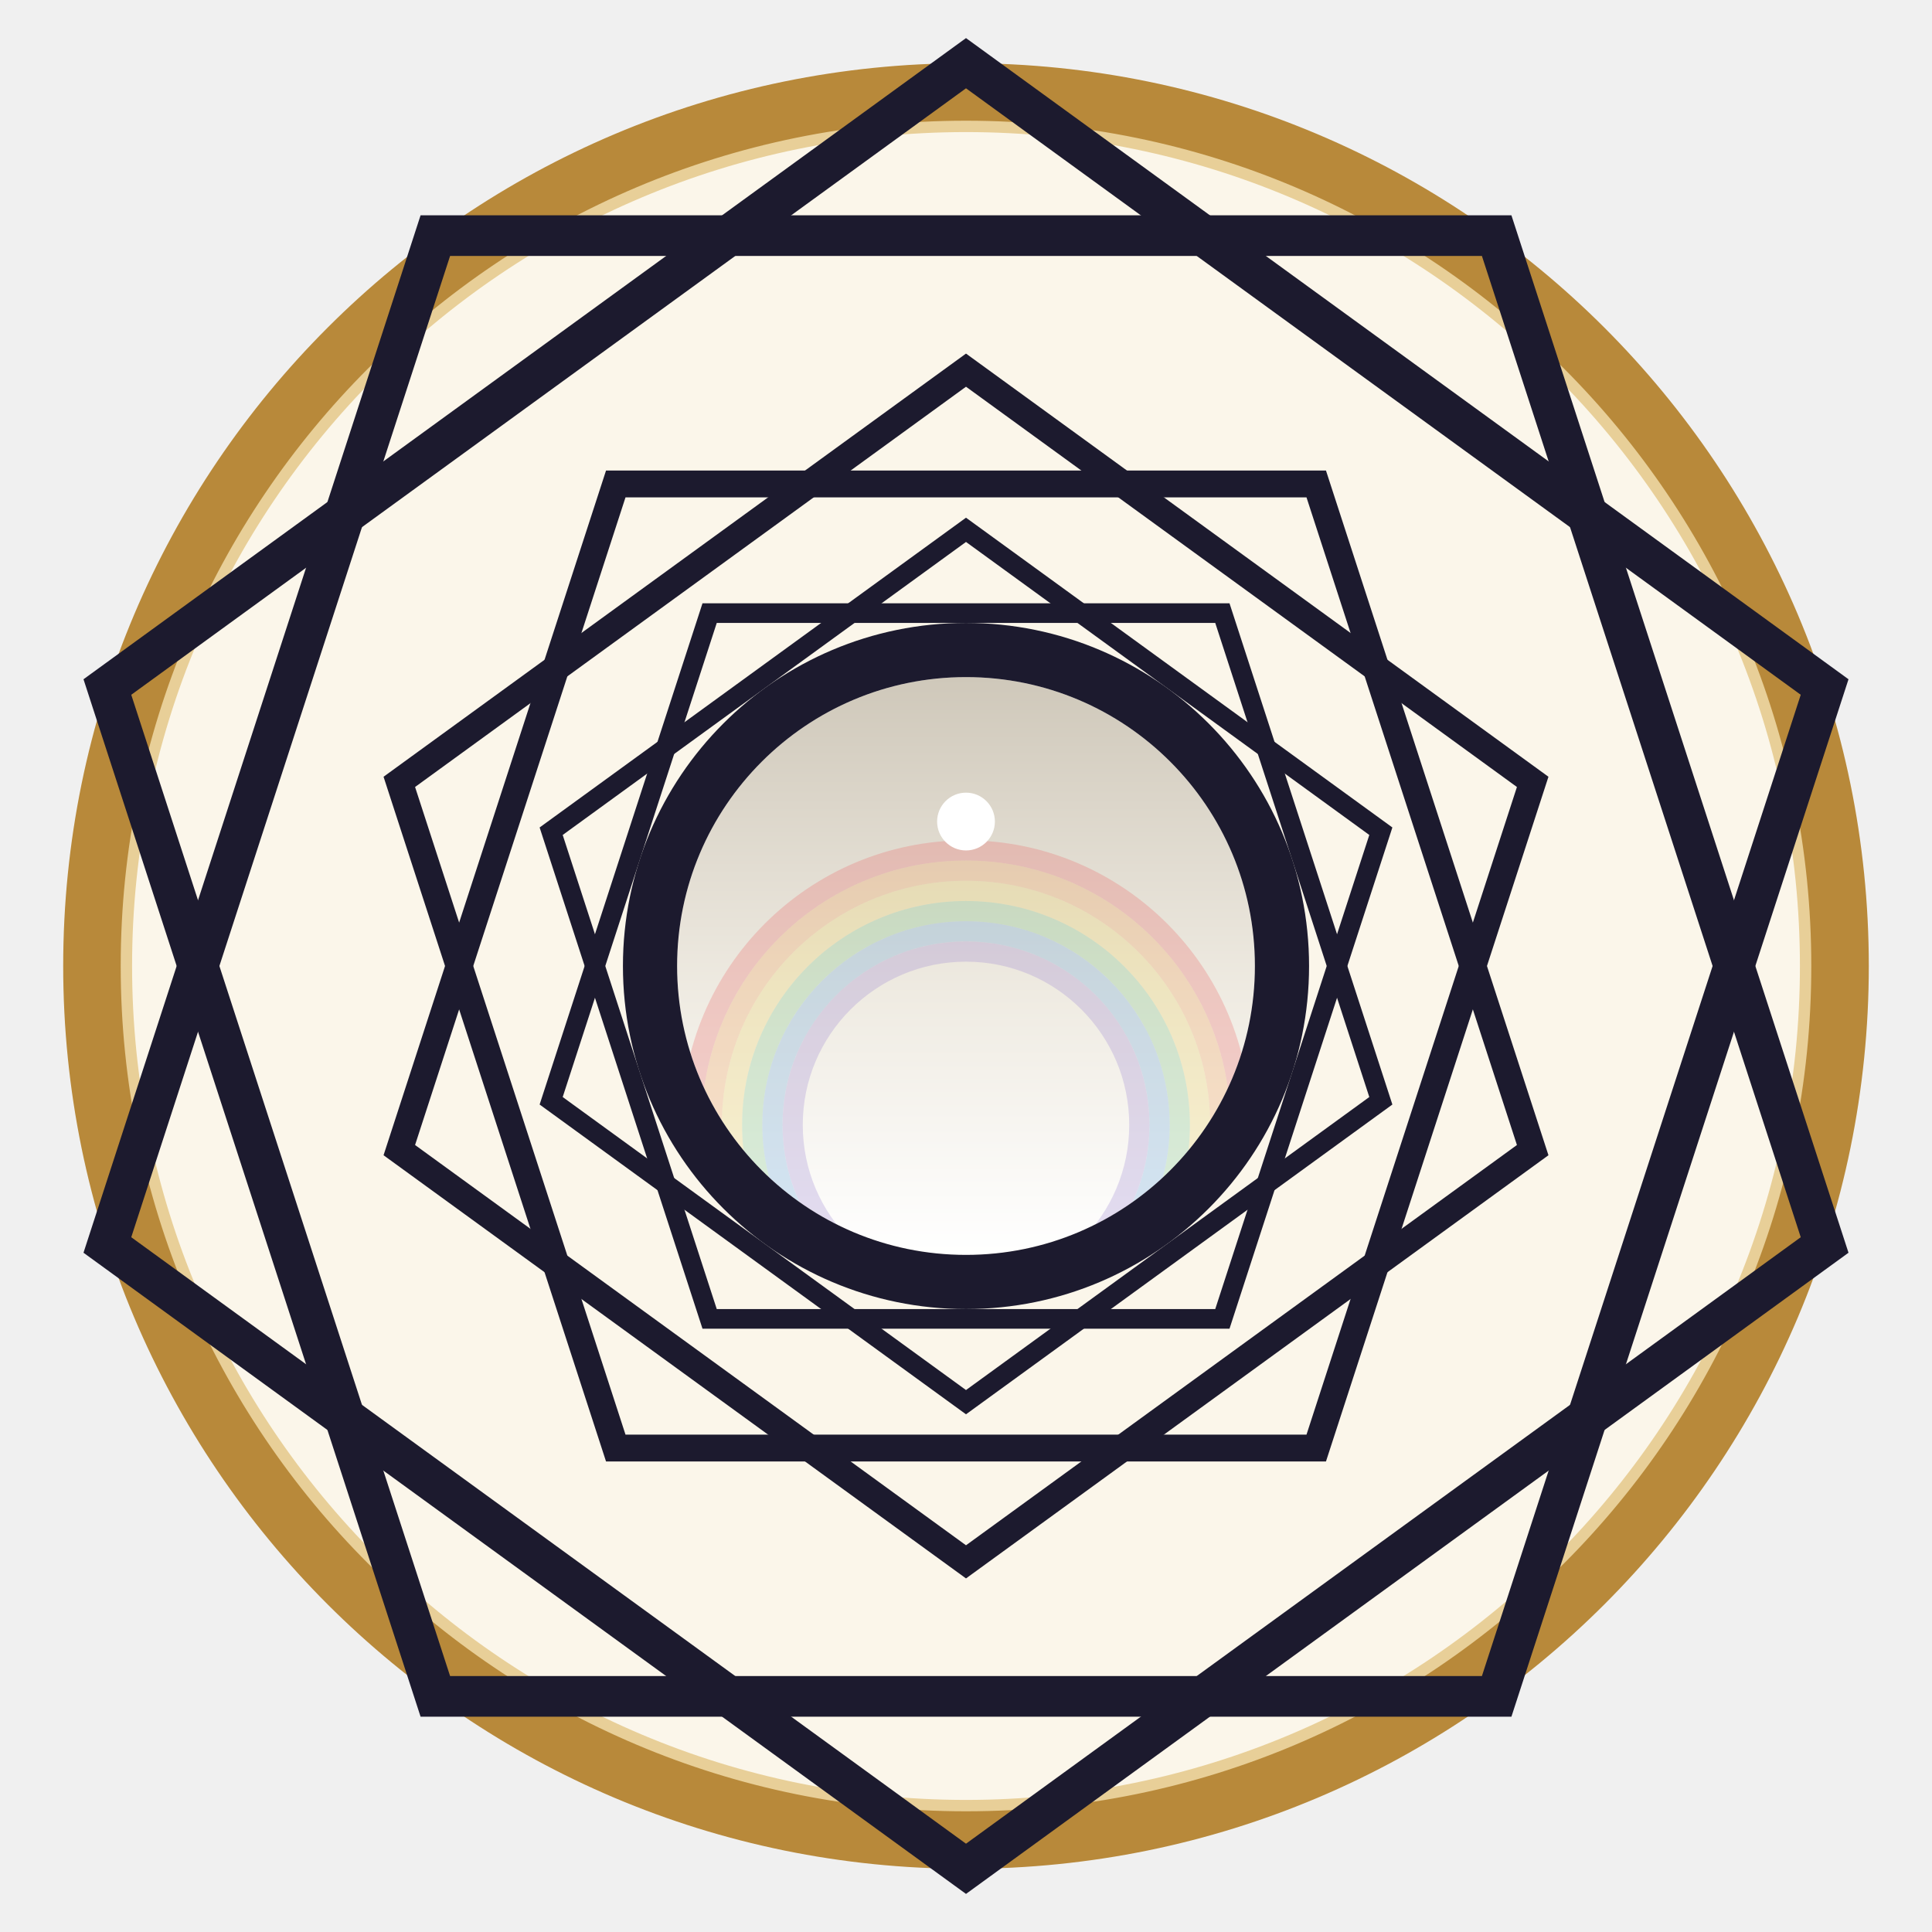
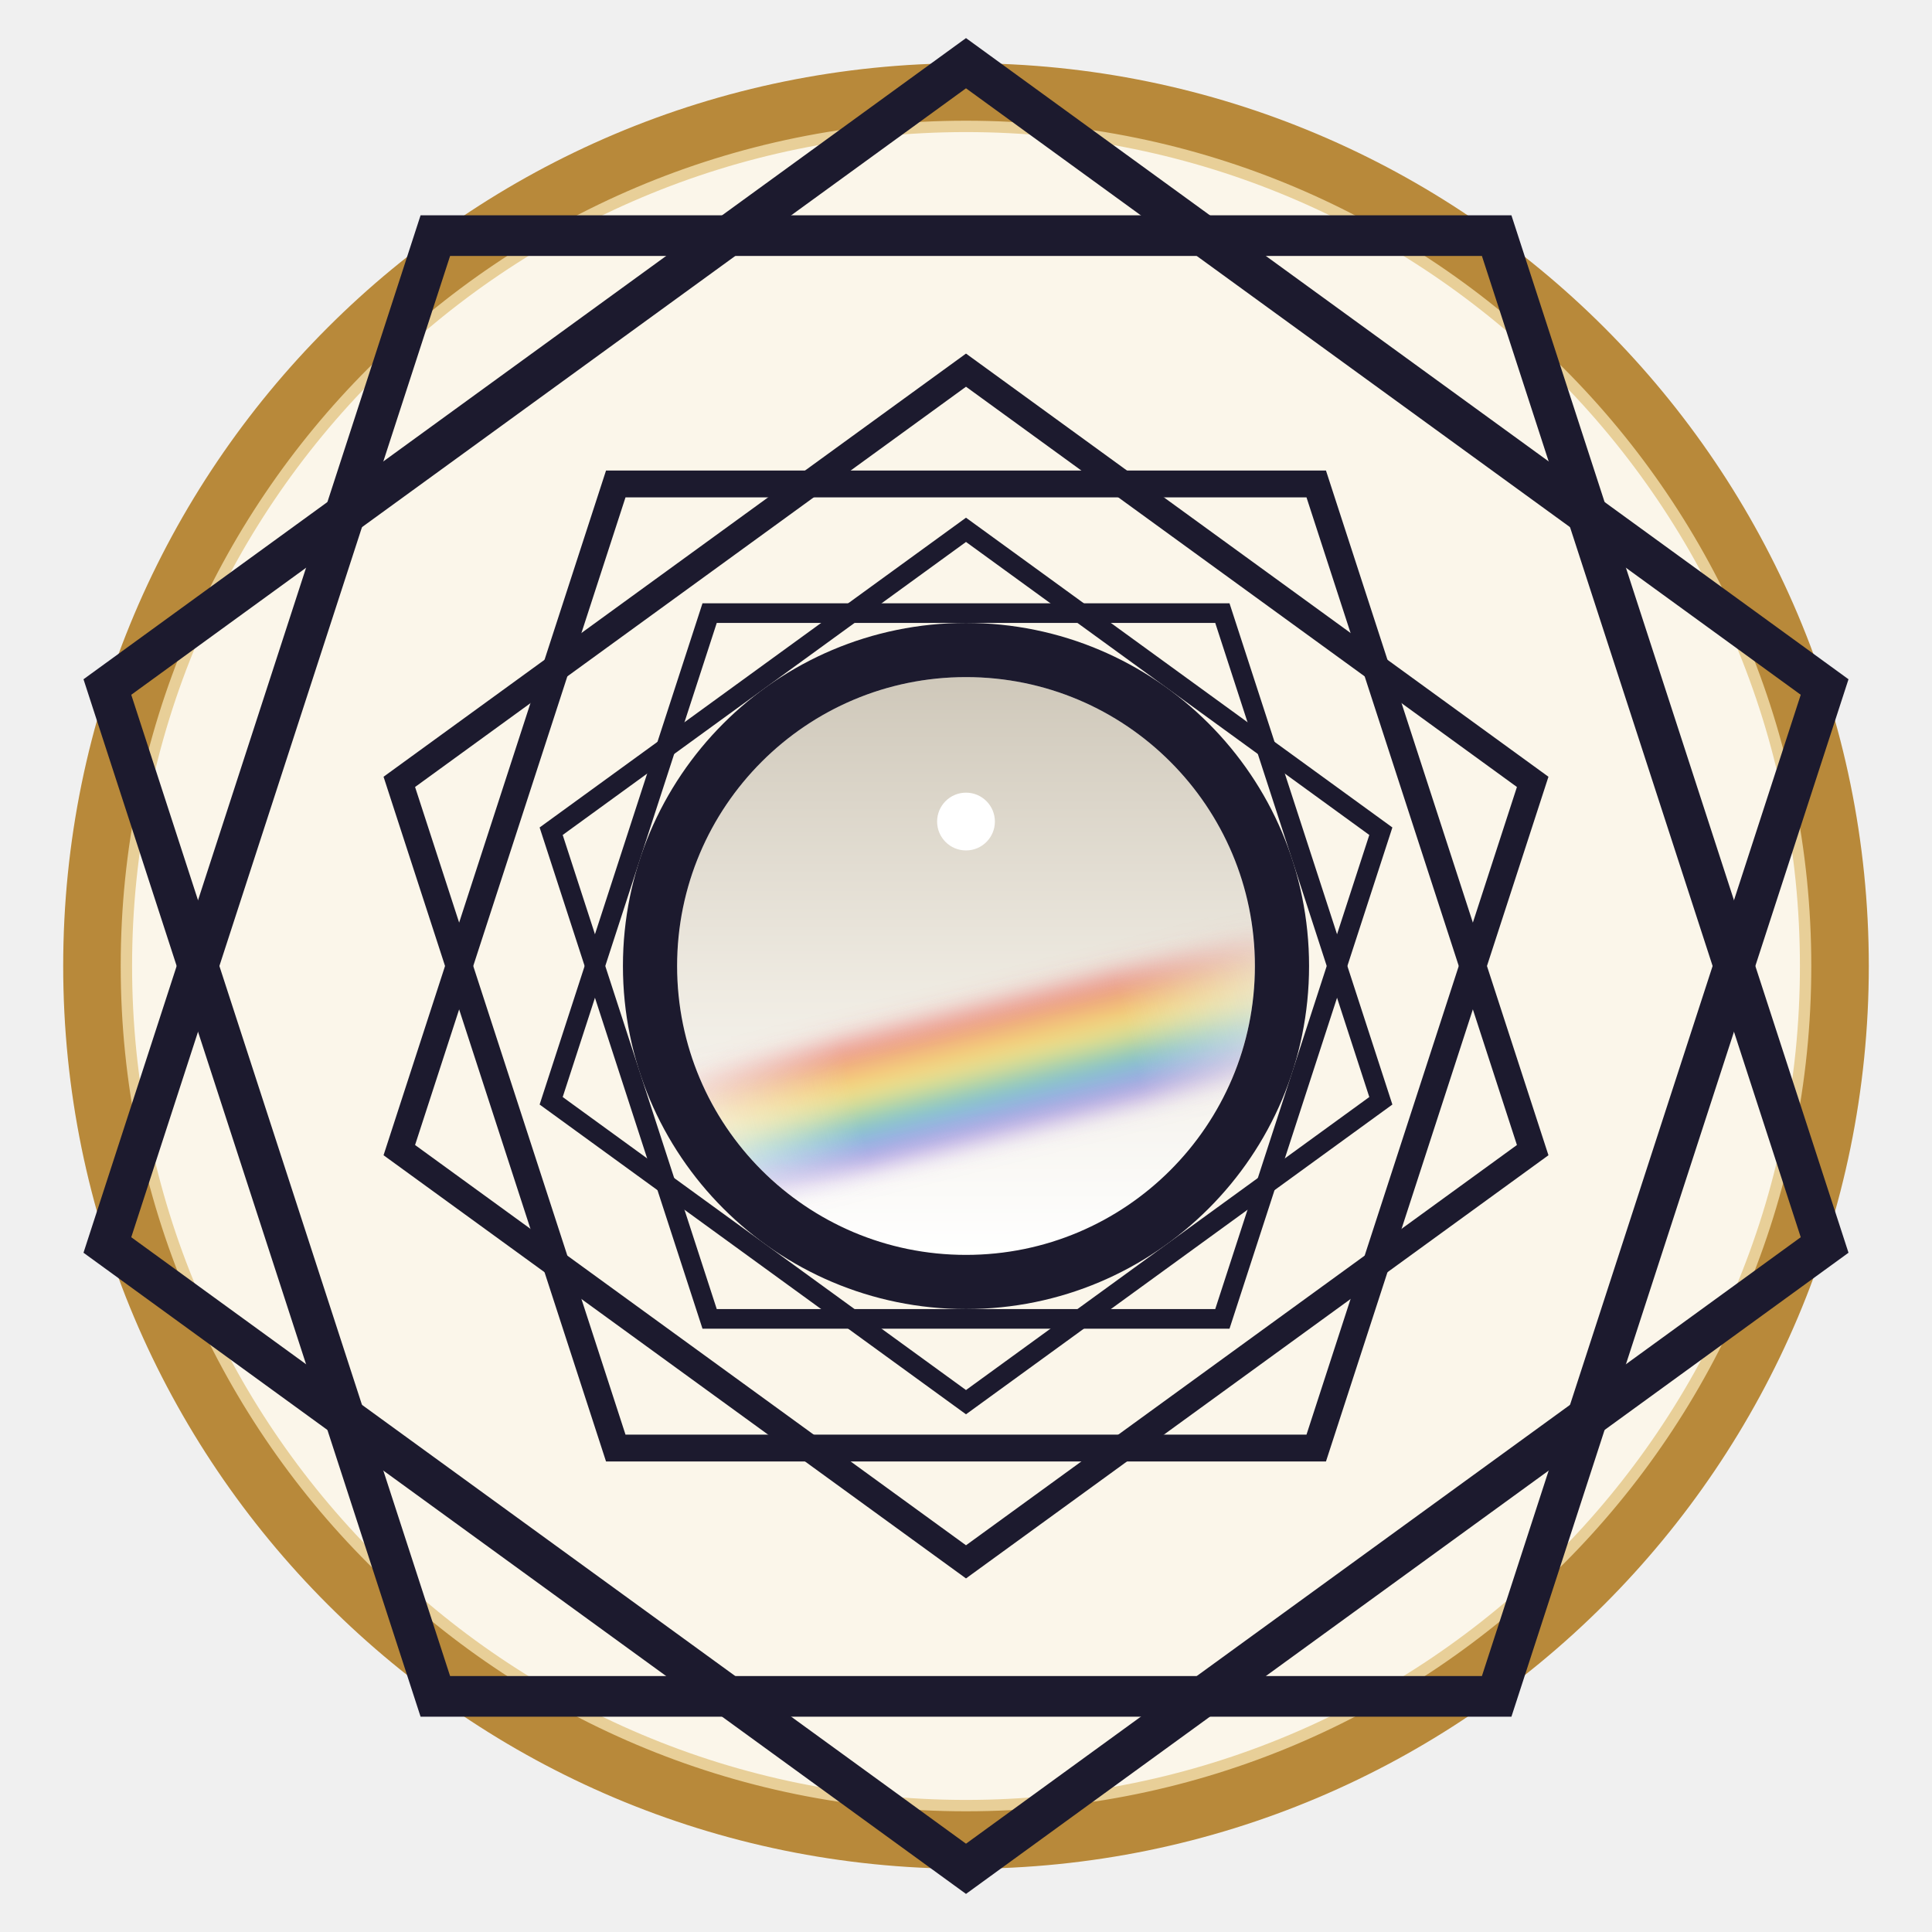
<svg xmlns="http://www.w3.org/2000/svg" viewBox="-107.00 -107.00 214.00 214.00" role="img" aria-label="Sisters of Sonder">
  <defs>
    <clipPath id="drop">
      <circle r="32.000" />
    </clipPath>
+     <linearGradient id="prism" x1="0" y1="0" x2="0" y2="1">
+       <stop offset="0" stop-color="#e5484d" stop-opacity="0" />
+       <stop offset=".12" stop-color="#e5484d" />
+       <stop offset=".3" stop-color="#f5a524" />
+       <stop offset=".45" stop-color="#f2dc4a" />
+       <stop offset=".6" stop-color="#46b97a" />
+       <stop offset=".75" stop-color="#3b8fe0" />
+       <stop offset=".9" stop-color="#8a5cd6" />
+       <stop offset="1" stop-color="#8a5cd6" stop-opacity="0" />
+     </linearGradient>
+     <linearGradient id="fade" x1="0" y1="0" x2="1" y2="0">
+       <stop offset="0" stop-color="#fff" stop-opacity="0" />
+       <stop offset=".3" stop-color="#fff" />
+       <stop offset=".7" stop-color="#fff" />
+       <stop offset="1" stop-color="#fff" stop-opacity="0" />
+     </linearGradient>
+     <filter id="soft" x="-20%" y="-50%" width="140%" height="200%">
+       <feGaussianBlur stdDeviation="1.600" />
+     </filter>
+     <mask id="prism-fade" maskContentUnits="objectBoundingBox">
+       <rect width="1" height="1" fill="url(#fade)" />
+     </mask>
    <linearGradient id="water" x1="0" y1="0" x2="0" y2="1">
      <stop offset="0" stop-color="#cfc8ba" />
      <stop offset=".55" stop-color="#efebe2" />
      <stop offset="1" stop-color="#ffffff" />
    </linearGradient>
  </defs>
  <circle r="96.500" fill="#fbf6ea" />
  <circle r="96.500" fill="none" stroke="#b8893a" stroke-width="7.000" />
  <circle r="93.000" fill="none" stroke="#e8cf98" stroke-width="1.260" />
  <polygon points="0.000,-100.000 95.106,-30.902 58.779,80.902 -58.779,80.902 -95.106,-30.902" fill="none" stroke="#1c1a2e" stroke-width="4.500" stroke-linejoin="miter" />
  <polygon points="58.779,-80.902 95.106,30.902 0.000,100.000 -95.106,30.902 -58.779,-80.902" fill="none" stroke="#1c1a2e" stroke-width="4.500" stroke-linejoin="miter" />
  <polygon points="0.000,-66.000 62.770,-20.395 38.794,53.395 -38.794,53.395 -62.770,-20.395" fill="none" stroke="#1c1a2e" stroke-width="2.970" stroke-linejoin="miter" />
  <polygon points="38.794,-53.395 62.770,20.395 0.000,66.000 -62.770,20.395 -38.794,-53.395" fill="none" stroke="#1c1a2e" stroke-width="2.970" stroke-linejoin="miter" />
  <polygon points="0.000,-48.314 45.950,-14.930 28.398,39.087 -28.398,39.087 -45.950,-14.930" fill="none" stroke="#1c1a2e" stroke-width="2.174" stroke-linejoin="miter" />
  <polygon points="28.398,-39.087 45.950,14.930 0.000,48.314 -45.950,14.930 -28.398,-39.087" fill="none" stroke="#1c1a2e" stroke-width="2.174" stroke-linejoin="miter" />
  <circle r="32.000" fill="url(#water)" />
  <g clip-path="url(#drop)">
-     <circle cy="17.600" r="30.400" fill="none" stroke="#e86a6a" stroke-width="2.240" stroke-opacity=".28" />
-     <circle cy="17.600" r="28.160" fill="none" stroke="#f0a35a" stroke-width="2.240" stroke-opacity=".28" />
-     <circle cy="17.600" r="25.920" fill="none" stroke="#ecd36a" stroke-width="2.240" stroke-opacity=".28" />
-     <circle cy="17.600" r="23.680" fill="none" stroke="#7fc48a" stroke-width="2.240" stroke-opacity=".28" />
-     <circle cy="17.600" r="21.440" fill="none" stroke="#6aa6dc" stroke-width="2.240" stroke-opacity=".28" />
-     <circle cy="17.600" r="19.200" fill="none" stroke="#9b85d0" stroke-width="2.240" stroke-opacity=".28" />
+     <rect x="-35.200" y="3.840" width="70.400" height="16.000" fill="url(#prism)" mask="url(#prism-fade)" filter="url(#soft)" transform="rotate(-14)" opacity=".6" />
  </g>
  <circle r="35.000" fill="none" stroke="#1c1a2e" stroke-width="6.000" />
  <circle cx="0.000" cy="-16.000" r="3.200" fill="#ffffff" />
</svg>
